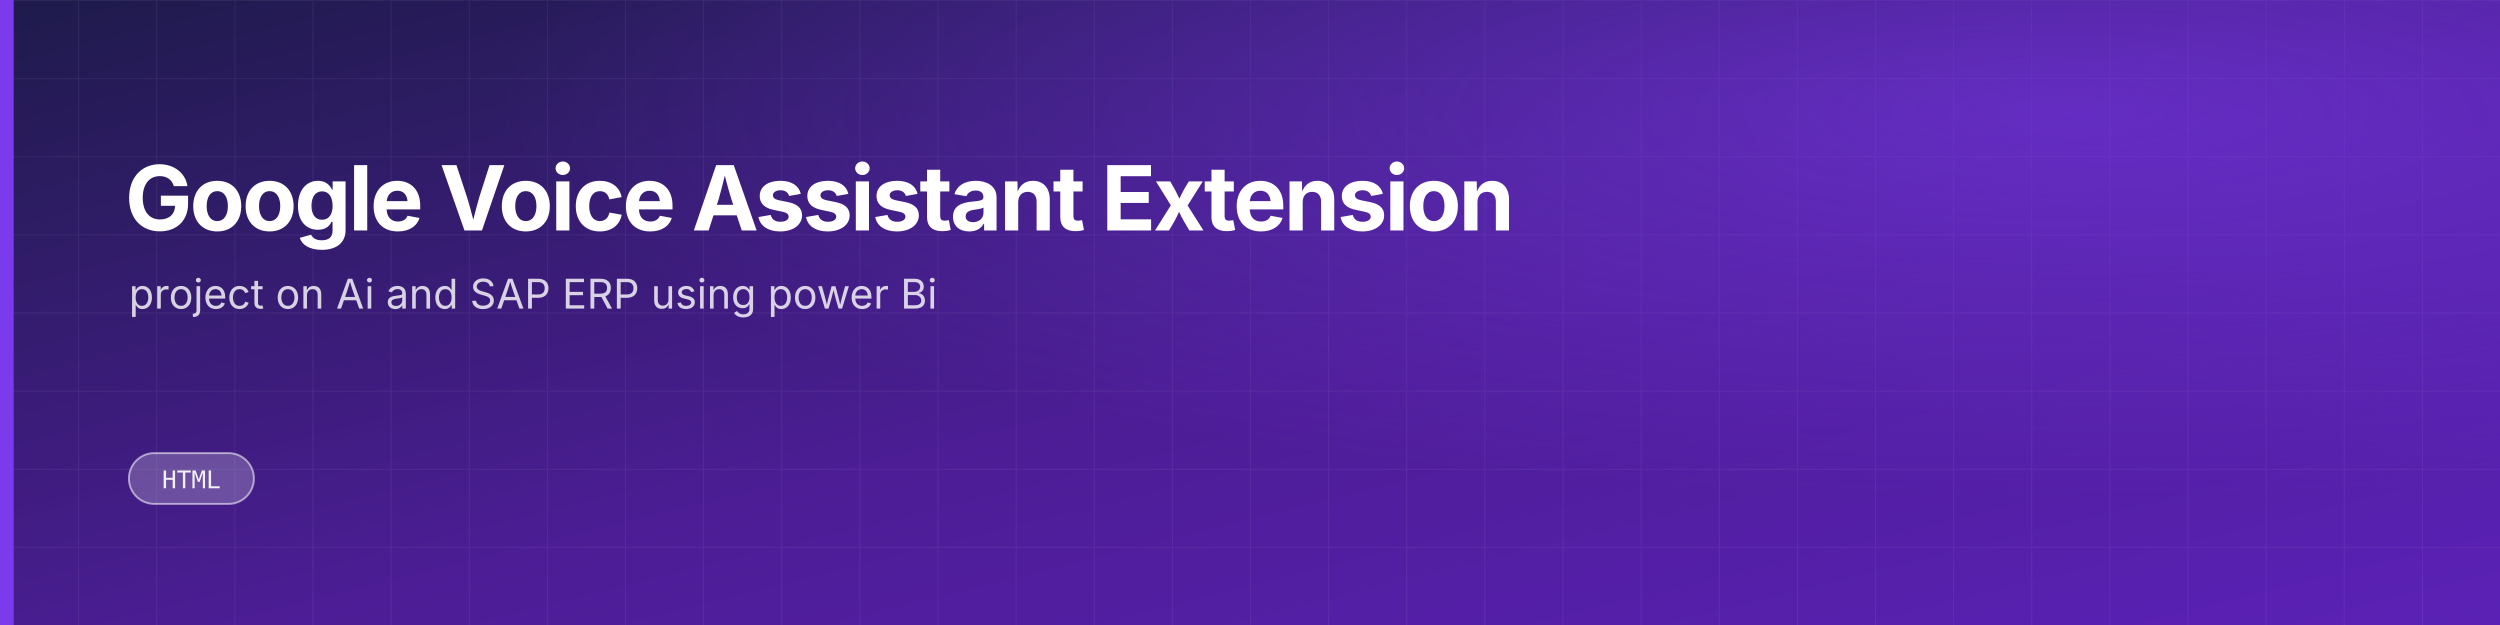
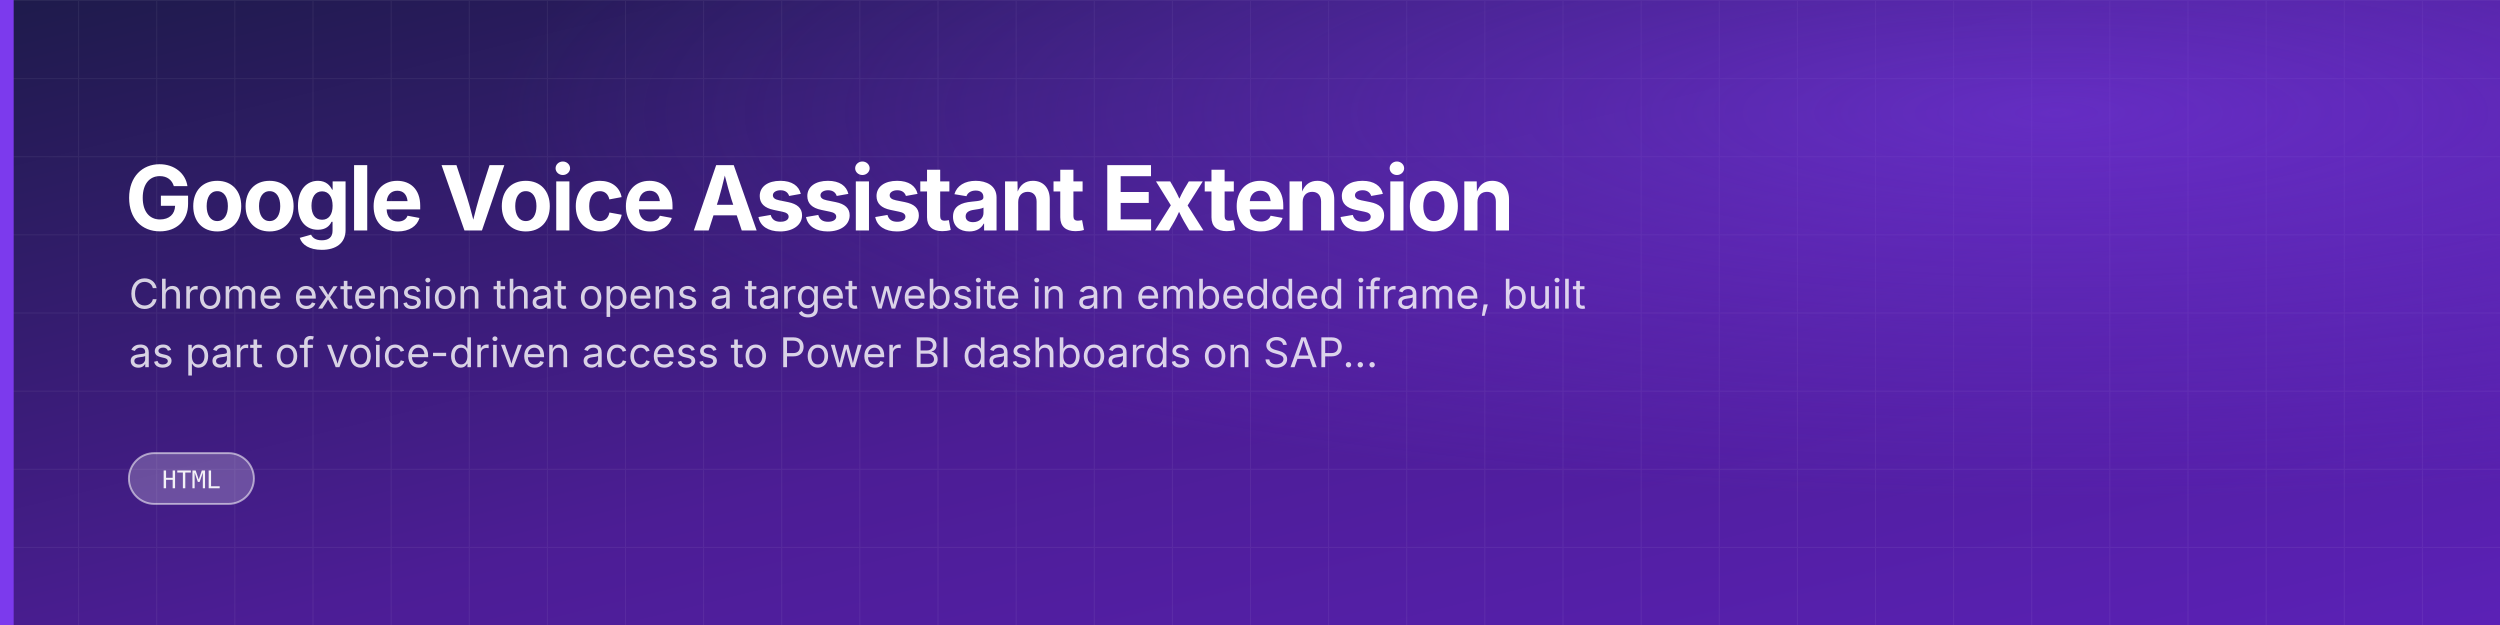
<svg xmlns="http://www.w3.org/2000/svg" viewBox="0 0 1280 320" width="1280" height="320" role="img" aria-label="Google Voice Assistant Extension">
  <defs>
    <linearGradient id="bg" x1="0" y1="0" x2="1" y2="1">
      <stop offset="0%" stop-color="#1E1B4B" />
      <stop offset="55%" stop-color="#4C1D95" />
      <stop offset="100%" stop-color="#5B21B6" />
    </linearGradient>
    <radialGradient id="glow" cx="0.82" cy="0.18" r="0.62">
      <stop offset="0%" stop-color="#7C3AED" stop-opacity="0.55" />
      <stop offset="100%" stop-color="#7C3AED" stop-opacity="0" />
    </radialGradient>
    <pattern id="grid" width="40" height="40" patternUnits="userSpaceOnUse">
      <path d="M40 0H0V40" fill="none" stroke="#ffffff" stroke-opacity="0.055" stroke-width="1" />
    </pattern>
  </defs>
  <rect width="1280" height="320" fill="url(#bg)" />
  <rect width="1280" height="320" fill="url(#grid)" />
  <rect width="1280" height="320" fill="url(#glow)" />
  <rect x="0" y="0" width="7" height="320" fill="#7C3AED" />
  <text x="64" y="118" font-family="ui-sans-serif,-apple-system,Segoe UI,Inter,Helvetica,Arial,sans-serif" font-size="46" font-weight="700" letter-spacing="-1.4" fill="#ffffff">Google Voice Assistant Extension</text>
-   <text x="66" y="158" font-family="ui-sans-serif,-apple-system,Segoe UI,Inter,Helvetica,Arial,sans-serif" font-size="21" fill="#ffffff" fill-opacity="0.80">project on Ai and SAP ERP using power Bi</text>
+   <text x="66" y="158" font-family="ui-sans-serif,-apple-system,Segoe UI,Inter,Helvetica,Arial,sans-serif" font-size="21" fill="#ffffff" fill-opacity="0.80">Chrome extension that opens a target website in an embedded iframe, built</text>
+   <text x="66" y="188" font-family="ui-sans-serif,-apple-system,Segoe UI,Inter,Helvetica,Arial,sans-serif" font-size="21" fill="#ffffff" fill-opacity="0.80">as part of voice-driven access to Power BI dashboards on SAP...</text>
  <g>
    <rect x="66" y="232" rx="13" ry="13" width="64" height="26" fill="#ffffff" fill-opacity="0.22" stroke="#ffffff" stroke-opacity="0.55" />
    <text x="98" y="250" text-anchor="middle" font-family="ui-monospace,SFMono-Regular,Menlo,monospace" font-size="12.5" fill="#ffffff" fill-opacity="0.92">HTML</text>
  </g>
</svg>
